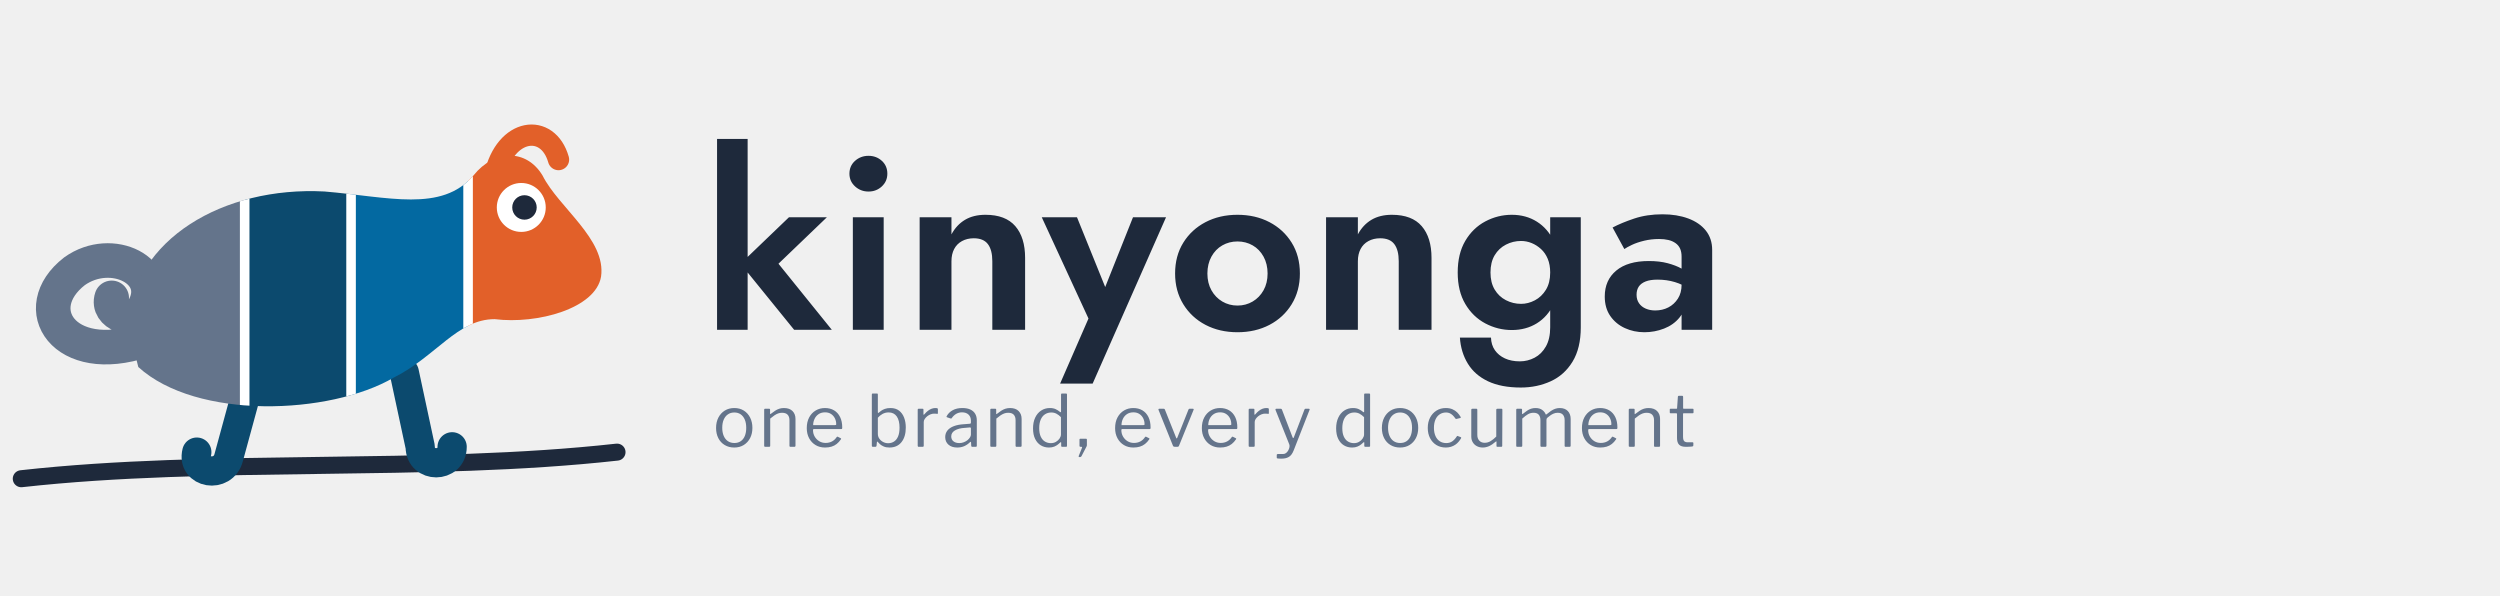
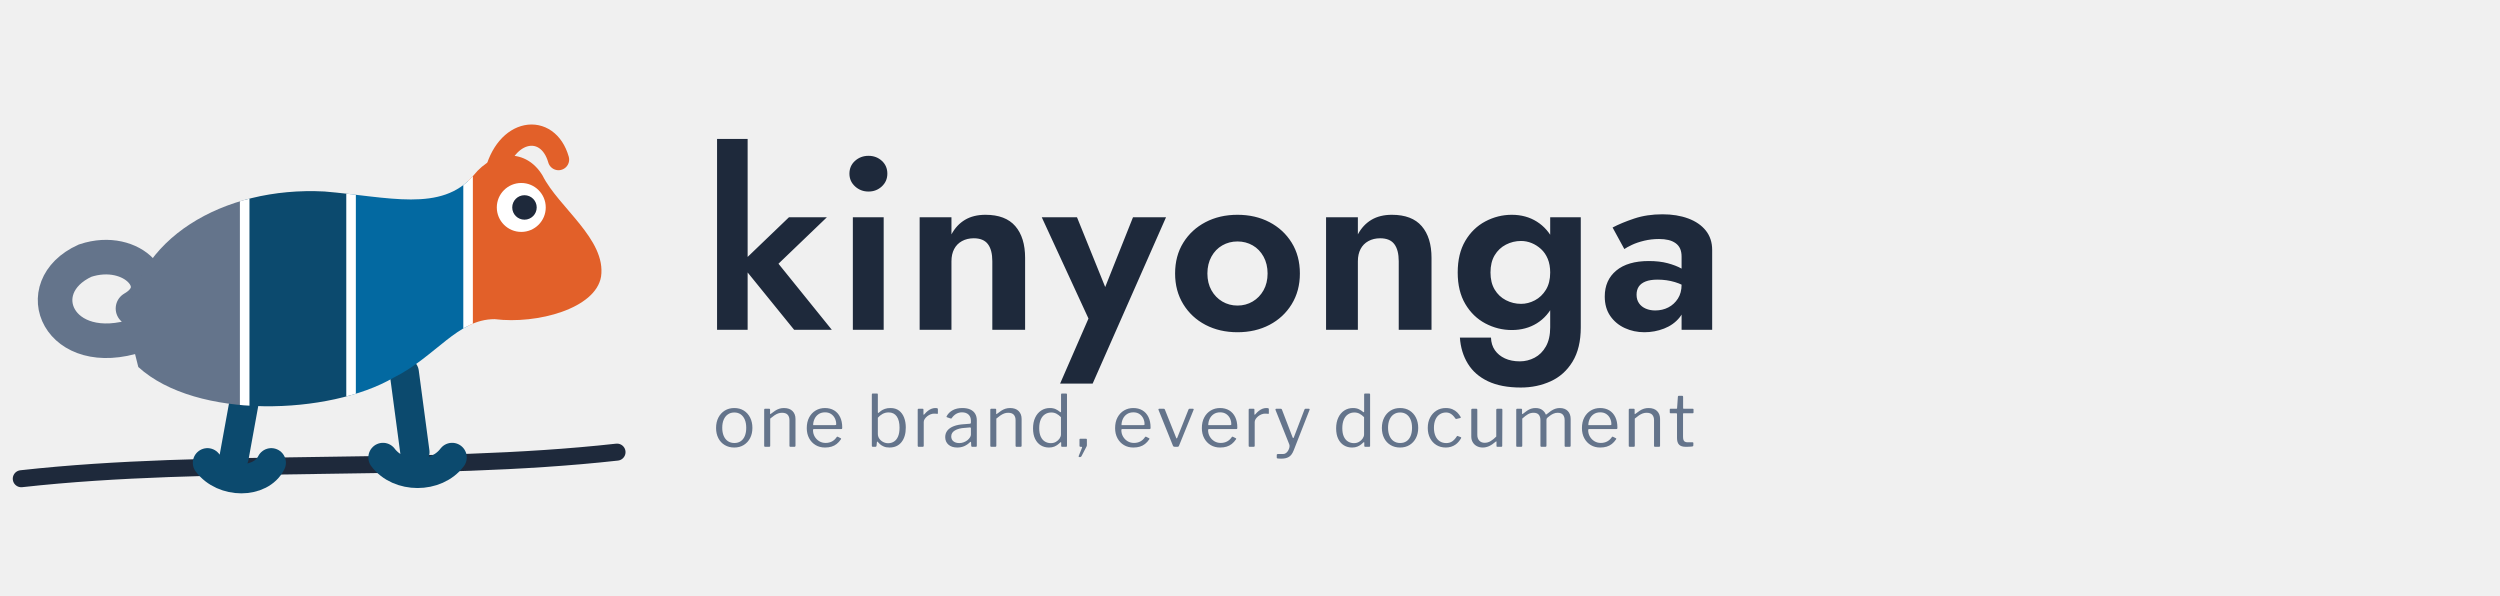
<svg xmlns="http://www.w3.org/2000/svg" viewBox="0 0 470 112" fill="none">
  <g transform="translate(0 6)">
    <path d="M 4 84 C 40 80 80 83 116 79" fill="none" stroke="#1E293B" stroke-width="3.2" stroke-linecap="round" />
-     <path d="M 27 58 C 12 63 5 52 14 45 C 21 40 31 45 27 52 C 25 55 20 53 21 50" fill="none" stroke="#64748B" stroke-width="6.5" stroke-linecap="round" />
-     <path d="M 46 69 L 43 80 C 42 84 36 83 37 79" fill="none" stroke="#0C4A6E" stroke-width="5.5" stroke-linecap="round" stroke-linejoin="round" />
-     <path d="M 76 64 L 79 78 C 79 82 85 82 85 78" fill="none" stroke="#0C4A6E" stroke-width="5.5" stroke-linecap="round" stroke-linejoin="round" />
+     <path d="M 26 57 C 11 62 5 48 16 43 C 25 40 32 48 25 52" fill="none" stroke="#64748B" stroke-width="6.5" stroke-linecap="round" />
+     <path d="M 46 69 L 44 80 M 39 81 C 42 85 49 85 51 81" fill="none" stroke="#0C4A6E" stroke-width="5.5" stroke-linecap="round" stroke-linejoin="round" />
+     <path d="M 76 64 L 78 79 M 72 80 C 75 84 82 84 85 80" fill="none" stroke="#0C4A6E" stroke-width="5.5" stroke-linecap="round" stroke-linejoin="round" />
    <clipPath id="body">
      <path d="M 24 55 C 25 39 42 29 61 30 C 73 31 83 34 89 27 C 93 22 99 22 102 27 C 105 33 114 39 113 46 C 112 52 101 55 93 54 C 86 54 82 61 74 65 C 62 72 37 73 26 63 Z" />
    </clipPath>
    <g clip-path="url(#body)">
      <rect x="20" y="10" width="26" height="70" fill="#64748B" />
      <rect x="46" y="10" width="20" height="70" fill="#0C4A6E" />
      <rect x="66" y="10" width="22" height="70" fill="#0369A1" />
      <rect x="88" y="10" width="30" height="70" fill="#E26029" />
      <rect x="45.1" y="10" width="1.8" height="70" fill="#FFFFFF" />
      <rect x="65.1" y="10" width="1.8" height="70" fill="#FFFFFF" />
      <rect x="87.1" y="10" width="1.8" height="70" fill="#FFFFFF" />
    </g>
    <path d="M 93 27 C 95 18 103 17 105 24" fill="none" stroke="#E26029" stroke-width="4" stroke-linecap="round" />
    <circle cx="98" cy="33" r="4.6" fill="#FFFFFF" />
    <circle cx="98.6" cy="33" r="2.3" fill="#1E293B" />
  </g>
  <path d="M134.806 26.12V62.0H140.556V26.12ZM148.33 40.84 139.222 49.58 149.296 62.0H156.38L146.352 49.58L155.46 40.84ZM159.692 32.652Q159.692 34.078 160.75 35.044Q161.808 36.01 163.28 36.01Q164.752 36.01 165.787 35.044Q166.822 34.078 166.822 32.652Q166.822 31.18 165.787 30.237Q164.752 29.294 163.28 29.294Q161.808 29.294 160.75 30.237Q159.692 31.18 159.692 32.652ZM160.336 40.84V62.0H166.132V40.84ZM186.556 49.12V62.0H192.72V48.476Q192.72 44.658 190.88 42.519Q189.04 40.38 185.268 40.38Q183.014 40.38 181.427 41.323Q179.84 42.266 178.874 44.06V40.84H172.894V62.0H178.874V49.12Q178.874 47.786 179.38 46.82Q179.886 45.854 180.852 45.325Q181.818 44.796 183.06 44.796Q184.9 44.796 185.728 45.9Q186.556 47.004 186.556 49.12ZM219.216 40.84H213.006L206.336 57.584L209.28 57.676L202.472 40.84H195.848L204.634 59.884L199.298 72.12H205.416ZM220.918 51.42Q220.918 54.686 222.459 57.193Q224.0 59.7 226.645 61.08Q229.29 62.46 232.648 62.46Q236.006 62.46 238.651 61.08Q241.296 59.7 242.837 57.193Q244.378 54.686 244.378 51.42Q244.378 48.108 242.837 45.624Q241.296 43.14 238.651 41.76Q236.006 40.38 232.648 40.38Q229.29 40.38 226.645 41.76Q224.0 43.14 222.459 45.624Q220.918 48.108 220.918 51.42ZM226.99 51.42Q226.99 49.626 227.749 48.246Q228.508 46.866 229.796 46.13Q231.084 45.394 232.648 45.394Q234.212 45.394 235.5 46.13Q236.788 46.866 237.547 48.246Q238.306 49.626 238.306 51.42Q238.306 53.214 237.547 54.571Q236.788 55.928 235.5 56.687Q234.212 57.446 232.648 57.446Q231.084 57.446 229.796 56.687Q228.508 55.928 227.749 54.571Q226.99 53.214 226.99 51.42ZM262.962 49.12V62.0H269.126V48.476Q269.126 44.658 267.286 42.519Q265.446 40.38 261.674 40.38Q259.42 40.38 257.833 41.323Q256.246 42.266 255.28 44.06V40.84H249.3V62.0H255.28V49.12Q255.28 47.786 255.786 46.82Q256.292 45.854 257.258 45.325Q258.224 44.796 259.466 44.796Q261.306 44.796 262.134 45.9Q262.962 47.004 262.962 49.12ZM274.462 63.472Q274.646 66.232 275.957 68.371Q277.268 70.51 279.752 71.683Q282.236 72.856 285.916 72.856Q288.952 72.856 291.528 71.683Q294.104 70.51 295.645 67.98Q297.186 65.45 297.186 61.54V40.84H291.436V61.54Q291.436 63.702 290.631 65.128Q289.826 66.554 288.515 67.244Q287.204 67.934 285.732 67.934Q284.122 67.934 282.926 67.382Q281.73 66.83 281.04 65.841Q280.35 64.852 280.304 63.472ZM274.048 51.236Q274.048 54.732 275.474 57.147Q276.9 59.562 279.246 60.804Q281.592 62.046 284.214 62.046Q286.882 62.046 288.929 60.781Q290.976 59.516 292.149 57.078Q293.322 54.64 293.322 51.236Q293.322 47.786 292.149 45.371Q290.976 42.956 288.929 41.668Q286.882 40.38 284.214 40.38Q281.592 40.38 279.246 41.622Q276.9 42.864 275.474 45.279Q274.048 47.694 274.048 51.236ZM280.212 51.236Q280.212 49.304 280.994 47.993Q281.776 46.682 283.11 45.992Q284.444 45.302 285.962 45.302Q286.974 45.302 287.94 45.693Q288.906 46.084 289.711 46.82Q290.516 47.556 290.976 48.66Q291.436 49.764 291.436 51.236Q291.436 53.168 290.631 54.479Q289.826 55.79 288.561 56.457Q287.296 57.124 285.962 57.124Q284.444 57.124 283.11 56.434Q281.776 55.744 280.994 54.433Q280.212 53.122 280.212 51.236ZM307.674 55.422Q307.674 54.502 308.088 53.881Q308.502 53.26 309.376 52.915Q310.25 52.57 311.63 52.57Q313.332 52.57 314.873 53.03Q316.414 53.49 317.656 54.41V51.65Q317.196 51.098 316.138 50.5Q315.08 49.902 313.539 49.488Q311.998 49.074 309.974 49.074Q306.018 49.074 303.856 50.868Q301.694 52.662 301.694 55.744Q301.694 57.906 302.729 59.401Q303.764 60.896 305.466 61.678Q307.168 62.46 309.146 62.46Q311.078 62.46 312.849 61.77Q314.62 61.08 315.747 59.7Q316.874 58.32 316.874 56.296L316.138 53.536Q316.138 55.054 315.448 56.135Q314.758 57.216 313.654 57.791Q312.55 58.366 311.17 58.366Q310.204 58.366 309.399 58.021Q308.594 57.676 308.134 57.009Q307.674 56.342 307.674 55.422ZM305.374 46.82Q305.834 46.498 306.8 46.038Q307.766 45.578 309.1 45.256Q310.434 44.934 311.906 44.934Q312.872 44.934 313.654 45.118Q314.436 45.302 315.011 45.716Q315.586 46.13 315.862 46.751Q316.138 47.372 316.138 48.246V62.0H321.888V47.004Q321.888 44.842 320.692 43.347Q319.496 41.852 317.38 41.07Q315.264 40.288 312.55 40.288Q309.606 40.288 307.214 41.093Q304.822 41.898 303.166 42.772Z" fill="#1E293B" />
  <path d="M138.036 84.135Q137.024 84.135 136.248 83.669Q135.471 83.204 135.046 82.373Q134.621 81.543 134.621 80.463Q134.621 79.343 135.06 78.499Q135.499 77.655 136.268 77.183Q137.037 76.71 138.05 76.71Q139.076 76.71 139.839 77.189Q140.601 77.668 141.027 78.512Q141.452 79.356 141.452 80.45Q141.452 81.529 141.02 82.36Q140.588 83.19 139.825 83.662Q139.062 84.135 138.036 84.135ZM138.064 83.284Q138.766 83.284 139.265 82.94Q139.764 82.596 140.028 81.955Q140.291 81.314 140.291 80.422Q140.291 79.531 140.021 78.89Q139.751 78.249 139.252 77.898Q138.752 77.547 138.05 77.547Q137.362 77.547 136.849 77.898Q136.335 78.249 136.059 78.89Q135.782 79.531 135.782 80.422Q135.782 81.3 136.059 81.948Q136.335 82.596 136.849 82.94Q137.362 83.284 138.064 83.284ZM143.855 84.0Q143.666 84.0 143.666 83.825V77.02Q143.666 76.845 143.814 76.845H144.624Q144.773 76.845 144.773 76.993V77.776Q144.773 77.844 144.8 77.857Q144.827 77.871 144.894 77.817Q145.34 77.466 145.725 77.216Q146.109 76.966 146.514 76.838Q146.919 76.71 147.379 76.71Q148.431 76.71 148.992 77.277Q149.552 77.844 149.552 78.749V83.784Q149.552 84.0 149.35 84.0H148.594Q148.499 84.0 148.459 83.953Q148.418 83.906 148.418 83.825V79.005Q148.418 78.344 148.081 77.972Q147.743 77.601 147.014 77.601Q146.623 77.601 146.278 77.729Q145.934 77.858 145.583 78.094Q145.232 78.33 144.8 78.695V83.797Q144.8 84.0 144.597 84.0H143.855ZM152.846 80.868Q152.846 81.529 153.163 82.076Q153.481 82.623 154.014 82.947Q154.547 83.271 155.208 83.271Q155.883 83.271 156.41 82.994Q156.936 82.718 157.315 82.15Q157.369 82.097 157.402 82.09Q157.436 82.083 157.504 82.11L158.071 82.394Q158.192 82.461 158.097 82.582Q157.733 83.123 157.294 83.467Q156.856 83.811 156.315 83.973Q155.775 84.135 155.101 84.135Q154.101 84.135 153.332 83.676Q152.562 83.217 152.117 82.393Q151.672 81.57 151.672 80.49Q151.672 79.316 152.124 78.472Q152.576 77.628 153.352 77.169Q154.129 76.71 155.087 76.71Q156.072 76.71 156.801 77.142Q157.53 77.574 157.935 78.398Q158.34 79.221 158.34 80.382Q158.34 80.477 158.32 80.571Q158.3 80.665 158.138 80.665H152.968Q152.913 80.665 152.88 80.726Q152.846 80.787 152.846 80.868ZM156.977 79.923Q157.125 79.923 157.166 79.889Q157.207 79.856 157.207 79.734Q157.207 79.153 156.957 78.647Q156.707 78.141 156.241 77.831Q155.775 77.52 155.114 77.52Q154.385 77.52 153.885 77.864Q153.386 78.209 153.13 78.762Q152.873 79.316 152.873 79.923ZM164.119 84.0Q163.997 84.0 163.95 83.946Q163.903 83.892 163.903 83.784V74.172Q163.903 73.983 164.065 73.983H164.901Q165.036 73.983 165.036 74.172V77.48Q165.036 77.628 165.09 77.635Q165.144 77.641 165.239 77.561Q165.361 77.439 165.637 77.237Q165.914 77.034 166.353 76.872Q166.792 76.71 167.399 76.71Q168.385 76.71 169.019 77.196Q169.654 77.682 169.971 78.512Q170.288 79.343 170.288 80.382Q170.288 82.11 169.478 83.123Q168.668 84.135 167.21 84.135Q166.589 84.135 166.15 83.946Q165.712 83.757 165.428 83.501Q165.144 83.244 165.01 83.069Q164.956 83.001 164.915 83.014Q164.875 83.028 164.861 83.109L164.793 83.784Q164.767 84.0 164.55 84.0ZM165.036 81.584Q165.036 82.07 165.313 82.468Q165.59 82.866 166.036 83.096Q166.481 83.325 166.967 83.325Q167.575 83.325 168.06 83.021Q168.547 82.718 168.83 82.07Q169.113 81.421 169.113 80.409Q169.113 79.032 168.587 78.283Q168.06 77.534 167.061 77.534Q166.427 77.534 165.907 77.824Q165.387 78.114 165.036 78.532ZM172.718 84.0Q172.623 84.0 172.576 83.953Q172.529 83.906 172.529 83.825V77.02Q172.529 76.845 172.677 76.845H173.46Q173.609 76.845 173.609 76.993V77.871Q173.609 77.952 173.649 77.965Q173.69 77.979 173.757 77.912Q174.108 77.493 174.453 77.23Q174.797 76.966 175.148 76.838Q175.499 76.71 175.85 76.71Q176.322 76.71 176.322 76.886V77.695Q176.322 77.831 176.201 77.803Q176.079 77.79 175.924 77.776Q175.769 77.763 175.594 77.763Q175.296 77.763 174.959 77.891Q174.621 78.019 174.331 78.249Q174.041 78.478 173.852 78.762Q173.663 79.046 173.663 79.329V83.797Q173.663 84.0 173.46 84.0H172.718ZM182.357 83.136Q181.857 83.622 181.27 83.879Q180.683 84.135 179.968 84.135Q178.914 84.135 178.307 83.595Q177.7 83.055 177.7 82.177Q177.7 81.462 178.111 80.942Q178.523 80.422 179.313 80.119Q180.102 79.815 181.263 79.748L182.316 79.666Q182.411 79.653 182.472 79.613Q182.532 79.572 182.532 79.464V79.1Q182.532 78.37 182.087 77.945Q181.641 77.52 180.858 77.52Q180.278 77.52 179.792 77.79Q179.306 78.06 178.928 78.6Q178.887 78.668 178.847 78.688Q178.806 78.708 178.725 78.681L178.01 78.438Q177.956 78.411 177.942 78.37Q177.929 78.33 177.983 78.222Q178.374 77.52 179.117 77.115Q179.859 76.71 180.912 76.71Q181.817 76.71 182.418 76.987Q183.018 77.263 183.329 77.783Q183.639 78.303 183.639 79.019V83.797Q183.639 83.919 183.592 83.959Q183.545 84.0 183.45 84.0H182.762Q182.681 84.0 182.634 83.939Q182.587 83.879 182.587 83.784L182.559 83.163Q182.532 82.974 182.357 83.136ZM182.532 80.571Q182.532 80.341 182.343 80.355L181.452 80.436Q180.831 80.463 180.345 80.591Q179.859 80.719 179.522 80.922Q179.184 81.124 179.009 81.401Q178.833 81.678 178.833 82.043Q178.833 82.636 179.245 82.967Q179.657 83.298 180.359 83.298Q180.791 83.298 181.189 83.143Q181.587 82.987 181.898 82.745Q182.195 82.488 182.364 82.218Q182.532 81.948 182.532 81.692V80.571ZM186.366 84.0Q186.177 84.0 186.177 83.825V77.02Q186.177 76.845 186.326 76.845H187.136Q187.284 76.845 187.284 76.993V77.776Q187.284 77.844 187.311 77.857Q187.338 77.871 187.406 77.817Q187.851 77.466 188.236 77.216Q188.621 76.966 189.026 76.838Q189.431 76.71 189.89 76.71Q190.943 76.71 191.503 77.277Q192.063 77.844 192.063 78.749V83.784Q192.063 84.0 191.861 84.0H191.105Q191.01 84.0 190.97 83.953Q190.929 83.906 190.929 83.825V79.005Q190.929 78.344 190.592 77.972Q190.254 77.601 189.525 77.601Q189.134 77.601 188.79 77.729Q188.445 77.858 188.094 78.094Q187.743 78.33 187.311 78.695V83.797Q187.311 84.0 187.109 84.0H186.366ZM199.691 84.0Q199.596 84.0 199.549 83.953Q199.502 83.906 199.502 83.811V83.244Q199.502 83.136 199.455 83.123Q199.407 83.109 199.326 83.19Q199.178 83.325 198.901 83.555Q198.624 83.784 198.206 83.96Q197.787 84.135 197.207 84.135Q196.356 84.135 195.681 83.73Q195.006 83.325 194.608 82.522Q194.21 81.719 194.21 80.531Q194.21 79.383 194.608 78.526Q195.006 77.668 195.729 77.189Q196.451 76.71 197.369 76.71Q198.03 76.71 198.476 76.926Q198.921 77.142 199.259 77.425Q199.38 77.52 199.428 77.5Q199.475 77.48 199.475 77.331V74.159Q199.475 73.983 199.623 73.983H200.447Q200.595 73.983 200.595 74.159V83.784Q200.595 83.906 200.555 83.953Q200.514 84.0 200.379 84.0H199.691ZM199.461 78.424Q199.043 78.006 198.611 77.776Q198.179 77.547 197.639 77.547Q196.991 77.547 196.471 77.878Q195.951 78.209 195.661 78.87Q195.371 79.531 195.371 80.49Q195.371 81.475 195.668 82.103Q195.965 82.731 196.464 83.021Q196.964 83.311 197.558 83.311Q198.111 83.311 198.537 83.055Q198.962 82.799 199.212 82.421Q199.461 82.043 199.461 81.678V78.424ZM202.89 85.93Q202.823 85.93 202.796 85.876Q202.769 85.823 202.796 85.728L203.403 84.216Q203.498 84.0 203.295 84.0H203.12Q202.944 84.0 202.944 83.838V82.636Q202.944 82.488 203.066 82.488H204.2Q204.335 82.488 204.335 82.623V83.73Q204.335 83.811 204.294 83.892L203.309 85.782Q203.268 85.85 203.194 85.89Q203.12 85.93 203.039 85.93H202.89ZM210.815 80.868Q210.815 81.529 211.132 82.076Q211.449 82.623 211.983 82.947Q212.516 83.271 213.177 83.271Q213.852 83.271 214.379 82.994Q214.905 82.718 215.283 82.15Q215.337 82.097 215.371 82.09Q215.405 82.083 215.472 82.11L216.039 82.394Q216.161 82.461 216.066 82.582Q215.702 83.123 215.263 83.467Q214.824 83.811 214.284 83.973Q213.744 84.135 213.069 84.135Q212.07 84.135 211.301 83.676Q210.531 83.217 210.086 82.393Q209.64 81.57 209.64 80.49Q209.64 79.316 210.093 78.472Q210.545 77.628 211.321 77.169Q212.097 76.71 213.056 76.71Q214.041 76.71 214.77 77.142Q215.499 77.574 215.904 78.398Q216.309 79.221 216.309 80.382Q216.309 80.477 216.289 80.571Q216.269 80.665 216.107 80.665H210.936Q210.882 80.665 210.849 80.726Q210.815 80.787 210.815 80.868ZM214.946 79.923Q215.094 79.923 215.135 79.889Q215.175 79.856 215.175 79.734Q215.175 79.153 214.926 78.647Q214.676 78.141 214.21 77.831Q213.744 77.52 213.083 77.52Q212.354 77.52 211.854 77.864Q211.355 78.209 211.098 78.762Q210.842 79.316 210.842 79.923ZM224.261 76.845Q224.355 76.845 224.396 76.906Q224.436 76.966 224.396 77.047L221.655 83.797Q221.588 84.0 221.345 84.0H220.859Q220.602 84.0 220.521 83.811L217.794 77.047Q217.767 76.966 217.808 76.906Q217.848 76.845 217.943 76.845H218.78Q218.861 76.845 218.915 76.879Q218.969 76.912 218.996 76.993L221.115 82.299Q221.21 82.555 221.331 82.285L223.437 76.993Q223.464 76.912 223.512 76.879Q223.559 76.845 223.64 76.845H224.261ZM227.123 80.868Q227.123 81.529 227.44 82.076Q227.757 82.623 228.291 82.947Q228.824 83.271 229.485 83.271Q230.16 83.271 230.687 82.994Q231.213 82.718 231.591 82.15Q231.645 82.097 231.679 82.09Q231.713 82.083 231.78 82.11L232.347 82.394Q232.469 82.461 232.374 82.582Q232.01 83.123 231.571 83.467Q231.132 83.811 230.592 83.973Q230.052 84.135 229.377 84.135Q228.378 84.135 227.609 83.676Q226.839 83.217 226.394 82.393Q225.948 81.57 225.948 80.49Q225.948 79.316 226.401 78.472Q226.853 77.628 227.629 77.169Q228.405 76.71 229.364 76.71Q230.349 76.71 231.078 77.142Q231.807 77.574 232.212 78.398Q232.617 79.221 232.617 80.382Q232.617 80.477 232.597 80.571Q232.577 80.665 232.415 80.665H227.244Q227.19 80.665 227.157 80.726Q227.123 80.787 227.123 80.868ZM231.254 79.923Q231.402 79.923 231.443 79.889Q231.483 79.856 231.483 79.734Q231.483 79.153 231.234 78.647Q230.984 78.141 230.518 77.831Q230.052 77.52 229.391 77.52Q228.662 77.52 228.162 77.864Q227.663 78.209 227.406 78.762Q227.15 79.316 227.15 79.923ZM234.939 84.0Q234.845 84.0 234.798 83.953Q234.75 83.906 234.75 83.825V77.02Q234.75 76.845 234.899 76.845H235.682Q235.83 76.845 235.83 76.993V77.871Q235.83 77.952 235.871 77.965Q235.911 77.979 235.979 77.912Q236.33 77.493 236.674 77.23Q237.018 76.966 237.369 76.838Q237.72 76.71 238.071 76.71Q238.544 76.71 238.544 76.886V77.695Q238.544 77.831 238.422 77.803Q238.301 77.79 238.146 77.776Q237.99 77.763 237.815 77.763Q237.518 77.763 237.18 77.891Q236.843 78.019 236.553 78.249Q236.262 78.478 236.073 78.762Q235.884 79.046 235.884 79.329V83.797Q235.884 84.0 235.682 84.0H234.939ZM240.852 86.228Q240.461 86.228 240.245 86.201Q240.029 86.174 240.029 86.052V85.525Q240.029 85.431 240.103 85.391Q240.177 85.35 240.407 85.35H241.257Q241.554 85.35 241.797 85.154Q242.04 84.959 242.202 84.662Q242.364 84.365 242.418 84.061Q242.472 83.757 242.378 83.528L239.799 77.075Q239.772 76.98 239.806 76.912Q239.84 76.845 239.948 76.845H240.785Q240.866 76.845 240.92 76.879Q240.974 76.912 241.001 76.993L243.012 82.231Q243.066 82.353 243.134 82.353Q243.201 82.353 243.255 82.191L245.24 76.993Q245.28 76.912 245.321 76.879Q245.361 76.845 245.429 76.845H246.063Q246.158 76.845 246.198 76.906Q246.239 76.966 246.198 77.047L243.228 84.635Q243.039 85.121 242.81 85.431Q242.58 85.742 242.29 85.91Q242 86.079 241.649 86.153Q241.298 86.228 240.852 86.228ZM256.674 84.0Q256.58 84.0 256.533 83.953Q256.485 83.906 256.485 83.811V83.244Q256.485 83.136 256.438 83.123Q256.391 83.109 256.31 83.19Q256.161 83.325 255.885 83.555Q255.608 83.784 255.189 83.96Q254.771 84.135 254.19 84.135Q253.34 84.135 252.665 83.73Q251.99 83.325 251.592 82.522Q251.193 81.719 251.193 80.531Q251.193 79.383 251.592 78.526Q251.99 77.668 252.712 77.189Q253.434 76.71 254.352 76.71Q255.014 76.71 255.459 76.926Q255.905 77.142 256.242 77.425Q256.364 77.52 256.411 77.5Q256.458 77.48 256.458 77.331V74.159Q256.458 73.983 256.607 73.983H257.43Q257.579 73.983 257.579 74.159V83.784Q257.579 83.906 257.538 83.953Q257.498 84.0 257.363 84.0H256.674ZM256.445 78.424Q256.026 78.006 255.594 77.776Q255.162 77.547 254.622 77.547Q253.974 77.547 253.455 77.878Q252.935 78.209 252.645 78.87Q252.354 79.531 252.354 80.49Q252.354 81.475 252.651 82.103Q252.948 82.731 253.448 83.021Q253.947 83.311 254.541 83.311Q255.095 83.311 255.52 83.055Q255.945 82.799 256.195 82.421Q256.445 82.043 256.445 81.678V78.424ZM263.208 84.135Q262.196 84.135 261.42 83.669Q260.643 83.204 260.218 82.373Q259.793 81.543 259.793 80.463Q259.793 79.343 260.232 78.499Q260.67 77.655 261.44 77.183Q262.209 76.71 263.222 76.71Q264.248 76.71 265.011 77.189Q265.773 77.668 266.199 78.512Q266.624 79.356 266.624 80.45Q266.624 81.529 266.192 82.36Q265.76 83.19 264.997 83.662Q264.234 84.135 263.208 84.135ZM263.235 83.284Q263.937 83.284 264.437 82.94Q264.936 82.596 265.2 81.955Q265.463 81.314 265.463 80.422Q265.463 79.531 265.193 78.89Q264.923 78.249 264.423 77.898Q263.924 77.547 263.222 77.547Q262.533 77.547 262.02 77.898Q261.507 78.249 261.231 78.89Q260.954 79.531 260.954 80.422Q260.954 81.3 261.231 81.948Q261.507 82.596 262.02 82.94Q262.533 83.284 263.235 83.284ZM271.808 76.71Q272.51 76.71 273.043 76.933Q273.577 77.156 273.961 77.54Q274.346 77.925 274.602 78.384Q274.683 78.546 274.535 78.587L273.793 78.762Q273.698 78.802 273.617 78.681Q273.347 78.29 273.084 78.047Q272.82 77.803 272.524 77.675Q272.226 77.547 271.875 77.547Q271.187 77.547 270.667 77.891Q270.147 78.236 269.864 78.883Q269.58 79.531 269.58 80.422Q269.58 81.327 269.871 81.975Q270.161 82.623 270.681 82.96Q271.2 83.298 271.902 83.298Q272.55 83.298 273.023 82.974Q273.495 82.65 273.887 82.029Q273.928 81.962 273.961 81.955Q273.995 81.948 274.062 81.975L274.643 82.191Q274.738 82.231 274.697 82.367Q274.495 82.718 274.225 83.041Q273.954 83.365 273.597 83.608Q273.239 83.852 272.793 83.993Q272.348 84.135 271.808 84.135Q270.809 84.135 270.046 83.669Q269.284 83.204 268.851 82.373Q268.419 81.543 268.419 80.45Q268.419 79.343 268.858 78.505Q269.297 77.668 270.06 77.189Q270.822 76.71 271.808 76.71ZM279.125 83.244Q279.706 83.244 280.239 82.927Q280.772 82.609 281.298 82.07V77.047Q281.298 76.845 281.514 76.845H282.257Q282.446 76.845 282.446 77.034L282.419 83.825Q282.419 84.0 282.271 84.0H281.488Q281.339 84.0 281.339 83.852V83.055Q281.339 82.987 281.312 82.974Q281.285 82.96 281.218 83.014Q280.475 83.649 279.901 83.892Q279.328 84.135 278.761 84.135Q278.139 84.135 277.654 83.879Q277.168 83.622 276.884 83.156Q276.601 82.691 276.601 82.07V77.061Q276.601 76.845 276.803 76.845H277.559Q277.735 76.845 277.735 77.034V81.772Q277.735 82.434 278.106 82.839Q278.477 83.244 279.125 83.244ZM285.24 84.0Q285.051 84.0 285.051 83.825V77.02Q285.051 76.845 285.2 76.845H286.01Q286.145 76.845 286.145 76.993V77.776Q286.145 77.844 286.179 77.857Q286.212 77.871 286.28 77.817Q286.712 77.466 287.083 77.216Q287.454 76.966 287.839 76.838Q288.224 76.71 288.67 76.71Q289.466 76.71 289.945 77.075Q290.425 77.439 290.587 77.898Q290.613 77.952 290.668 77.939Q290.721 77.925 290.776 77.871Q291.207 77.507 291.592 77.25Q291.977 76.993 292.375 76.852Q292.774 76.71 293.219 76.71Q294.204 76.71 294.745 77.27Q295.284 77.831 295.284 78.775V83.784Q295.284 84.0 295.082 84.0H294.326Q294.231 84.0 294.191 83.953Q294.151 83.906 294.151 83.825V79.005Q294.151 78.344 293.833 77.972Q293.516 77.601 292.841 77.601Q292.45 77.601 292.092 77.749Q291.734 77.898 291.444 78.114Q291.154 78.33 290.924 78.519Q290.816 78.614 290.775 78.701Q290.735 78.789 290.735 78.924V83.784Q290.735 84.0 290.533 84.0H289.776Q289.695 84.0 289.648 83.953Q289.601 83.906 289.601 83.825V79.005Q289.601 78.344 289.291 77.972Q288.98 77.601 288.305 77.601Q287.738 77.601 287.265 77.871Q286.793 78.141 286.185 78.695V83.797Q286.185 84.0 285.983 84.0H285.24ZM298.579 80.868Q298.579 81.529 298.896 82.076Q299.213 82.623 299.746 82.947Q300.28 83.271 300.941 83.271Q301.616 83.271 302.143 82.994Q302.669 82.718 303.047 82.15Q303.101 82.097 303.135 82.09Q303.168 82.083 303.236 82.11L303.803 82.394Q303.925 82.461 303.83 82.582Q303.466 83.123 303.027 83.467Q302.588 83.811 302.048 83.973Q301.508 84.135 300.833 84.135Q299.834 84.135 299.065 83.676Q298.295 83.217 297.85 82.393Q297.404 81.57 297.404 80.49Q297.404 79.316 297.856 78.472Q298.309 77.628 299.085 77.169Q299.861 76.71 300.82 76.71Q301.805 76.71 302.534 77.142Q303.263 77.574 303.668 78.398Q304.073 79.221 304.073 80.382Q304.073 80.477 304.053 80.571Q304.033 80.665 303.87 80.665H298.7Q298.646 80.665 298.612 80.726Q298.579 80.787 298.579 80.868ZM302.709 79.923Q302.858 79.923 302.899 79.889Q302.939 79.856 302.939 79.734Q302.939 79.153 302.689 78.647Q302.44 78.141 301.974 77.831Q301.508 77.52 300.846 77.52Q300.118 77.52 299.618 77.864Q299.119 78.209 298.862 78.762Q298.606 79.316 298.606 79.923ZM306.395 84.0Q306.206 84.0 306.206 83.825V77.02Q306.206 76.845 306.355 76.845H307.165Q307.313 76.845 307.313 76.993V77.776Q307.313 77.844 307.34 77.857Q307.367 77.871 307.435 77.817Q307.88 77.466 308.265 77.216Q308.65 76.966 309.055 76.838Q309.46 76.71 309.919 76.71Q310.972 76.71 311.532 77.277Q312.092 77.844 312.092 78.749V83.784Q312.092 84.0 311.89 84.0H311.134Q311.039 84.0 310.999 83.953Q310.958 83.906 310.958 83.825V79.005Q310.958 78.344 310.62 77.972Q310.283 77.601 309.554 77.601Q309.163 77.601 308.818 77.729Q308.474 77.858 308.123 78.094Q307.772 78.33 307.34 78.695V83.797Q307.34 84.0 307.138 84.0H306.395ZM316.52 77.695Q316.412 77.695 316.412 77.803V82.083Q316.412 82.718 316.628 82.934Q316.844 83.15 317.276 83.15H318.208Q318.275 83.15 318.316 83.183Q318.356 83.217 318.356 83.298L318.343 83.757Q318.343 83.892 318.18 83.933Q318.046 83.96 317.796 83.973Q317.546 83.987 317.31 83.993Q317.074 84.0 316.912 84.0Q316.061 84.0 315.67 83.602Q315.278 83.204 315.278 82.34V77.831Q315.278 77.695 315.143 77.695H314.063Q313.915 77.695 313.915 77.547V76.98Q313.915 76.845 314.05 76.845H315.197Q315.292 76.845 315.292 76.737L315.44 74.591Q315.454 74.415 315.589 74.415H316.264Q316.425 74.415 316.425 74.604V76.737Q316.425 76.845 316.534 76.845H318.235Q318.383 76.845 318.383 76.966V77.547Q318.383 77.695 318.235 77.695Z" fill="#64748B" />
</svg>
